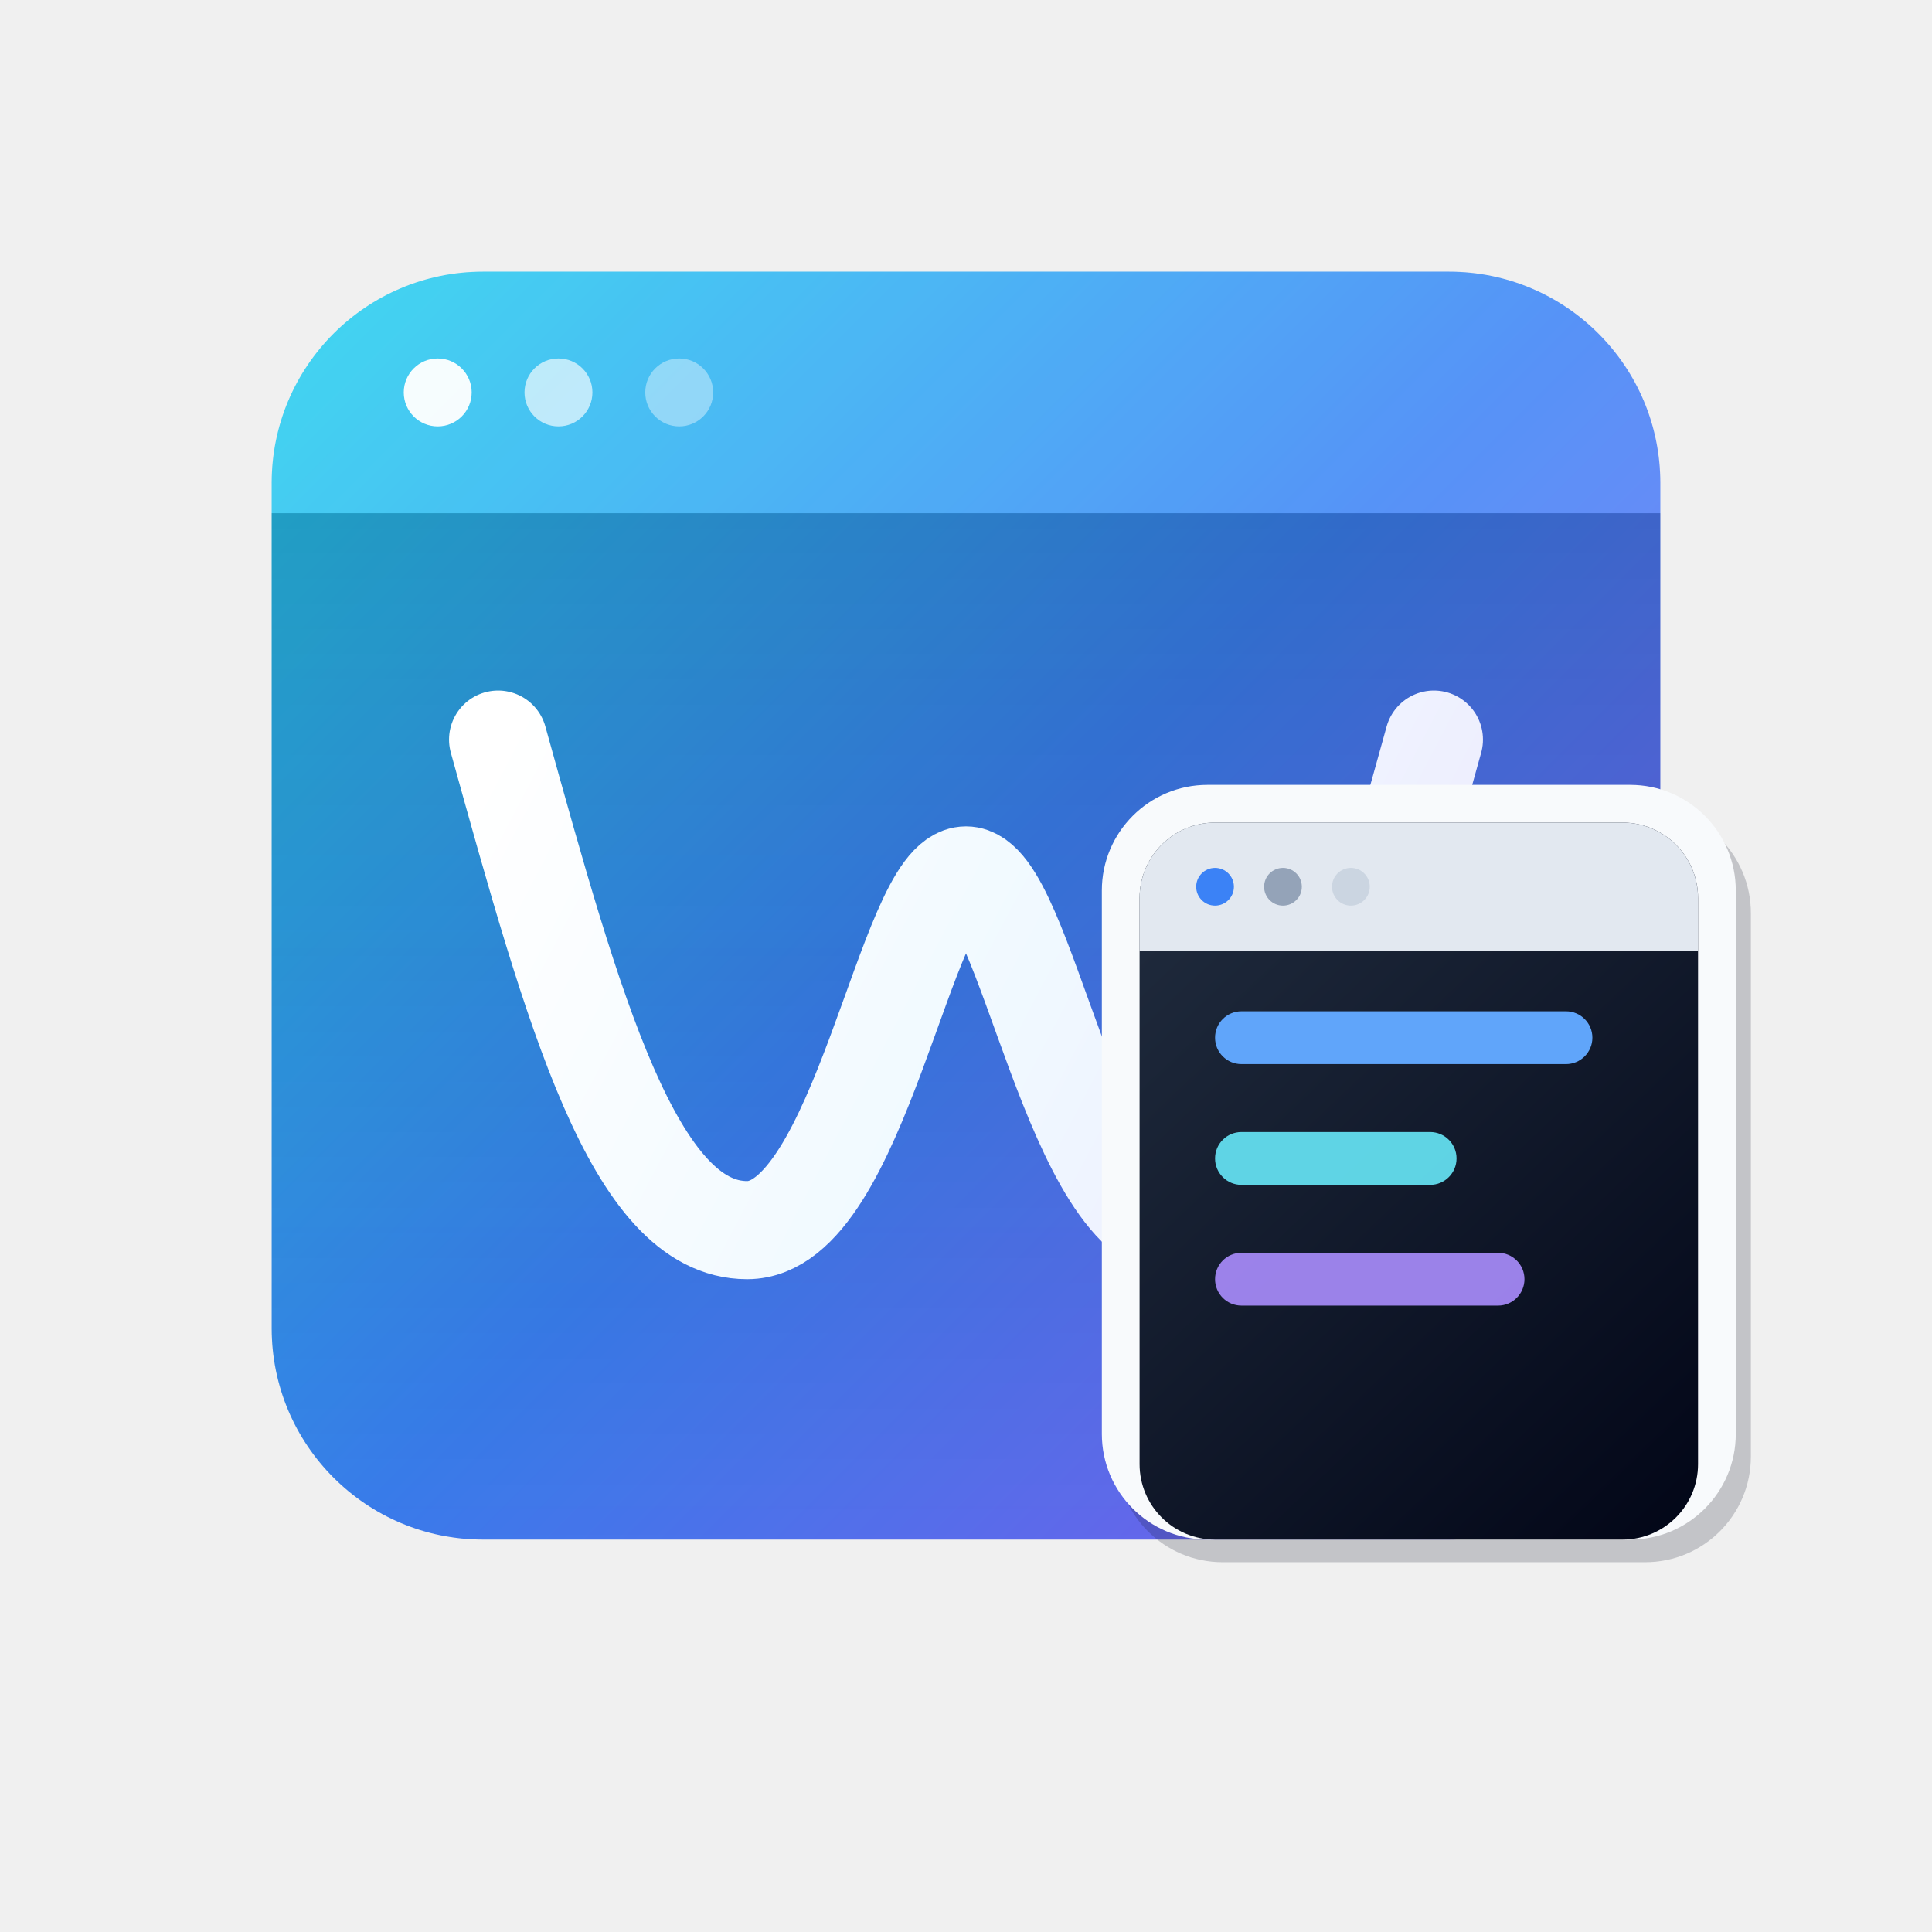
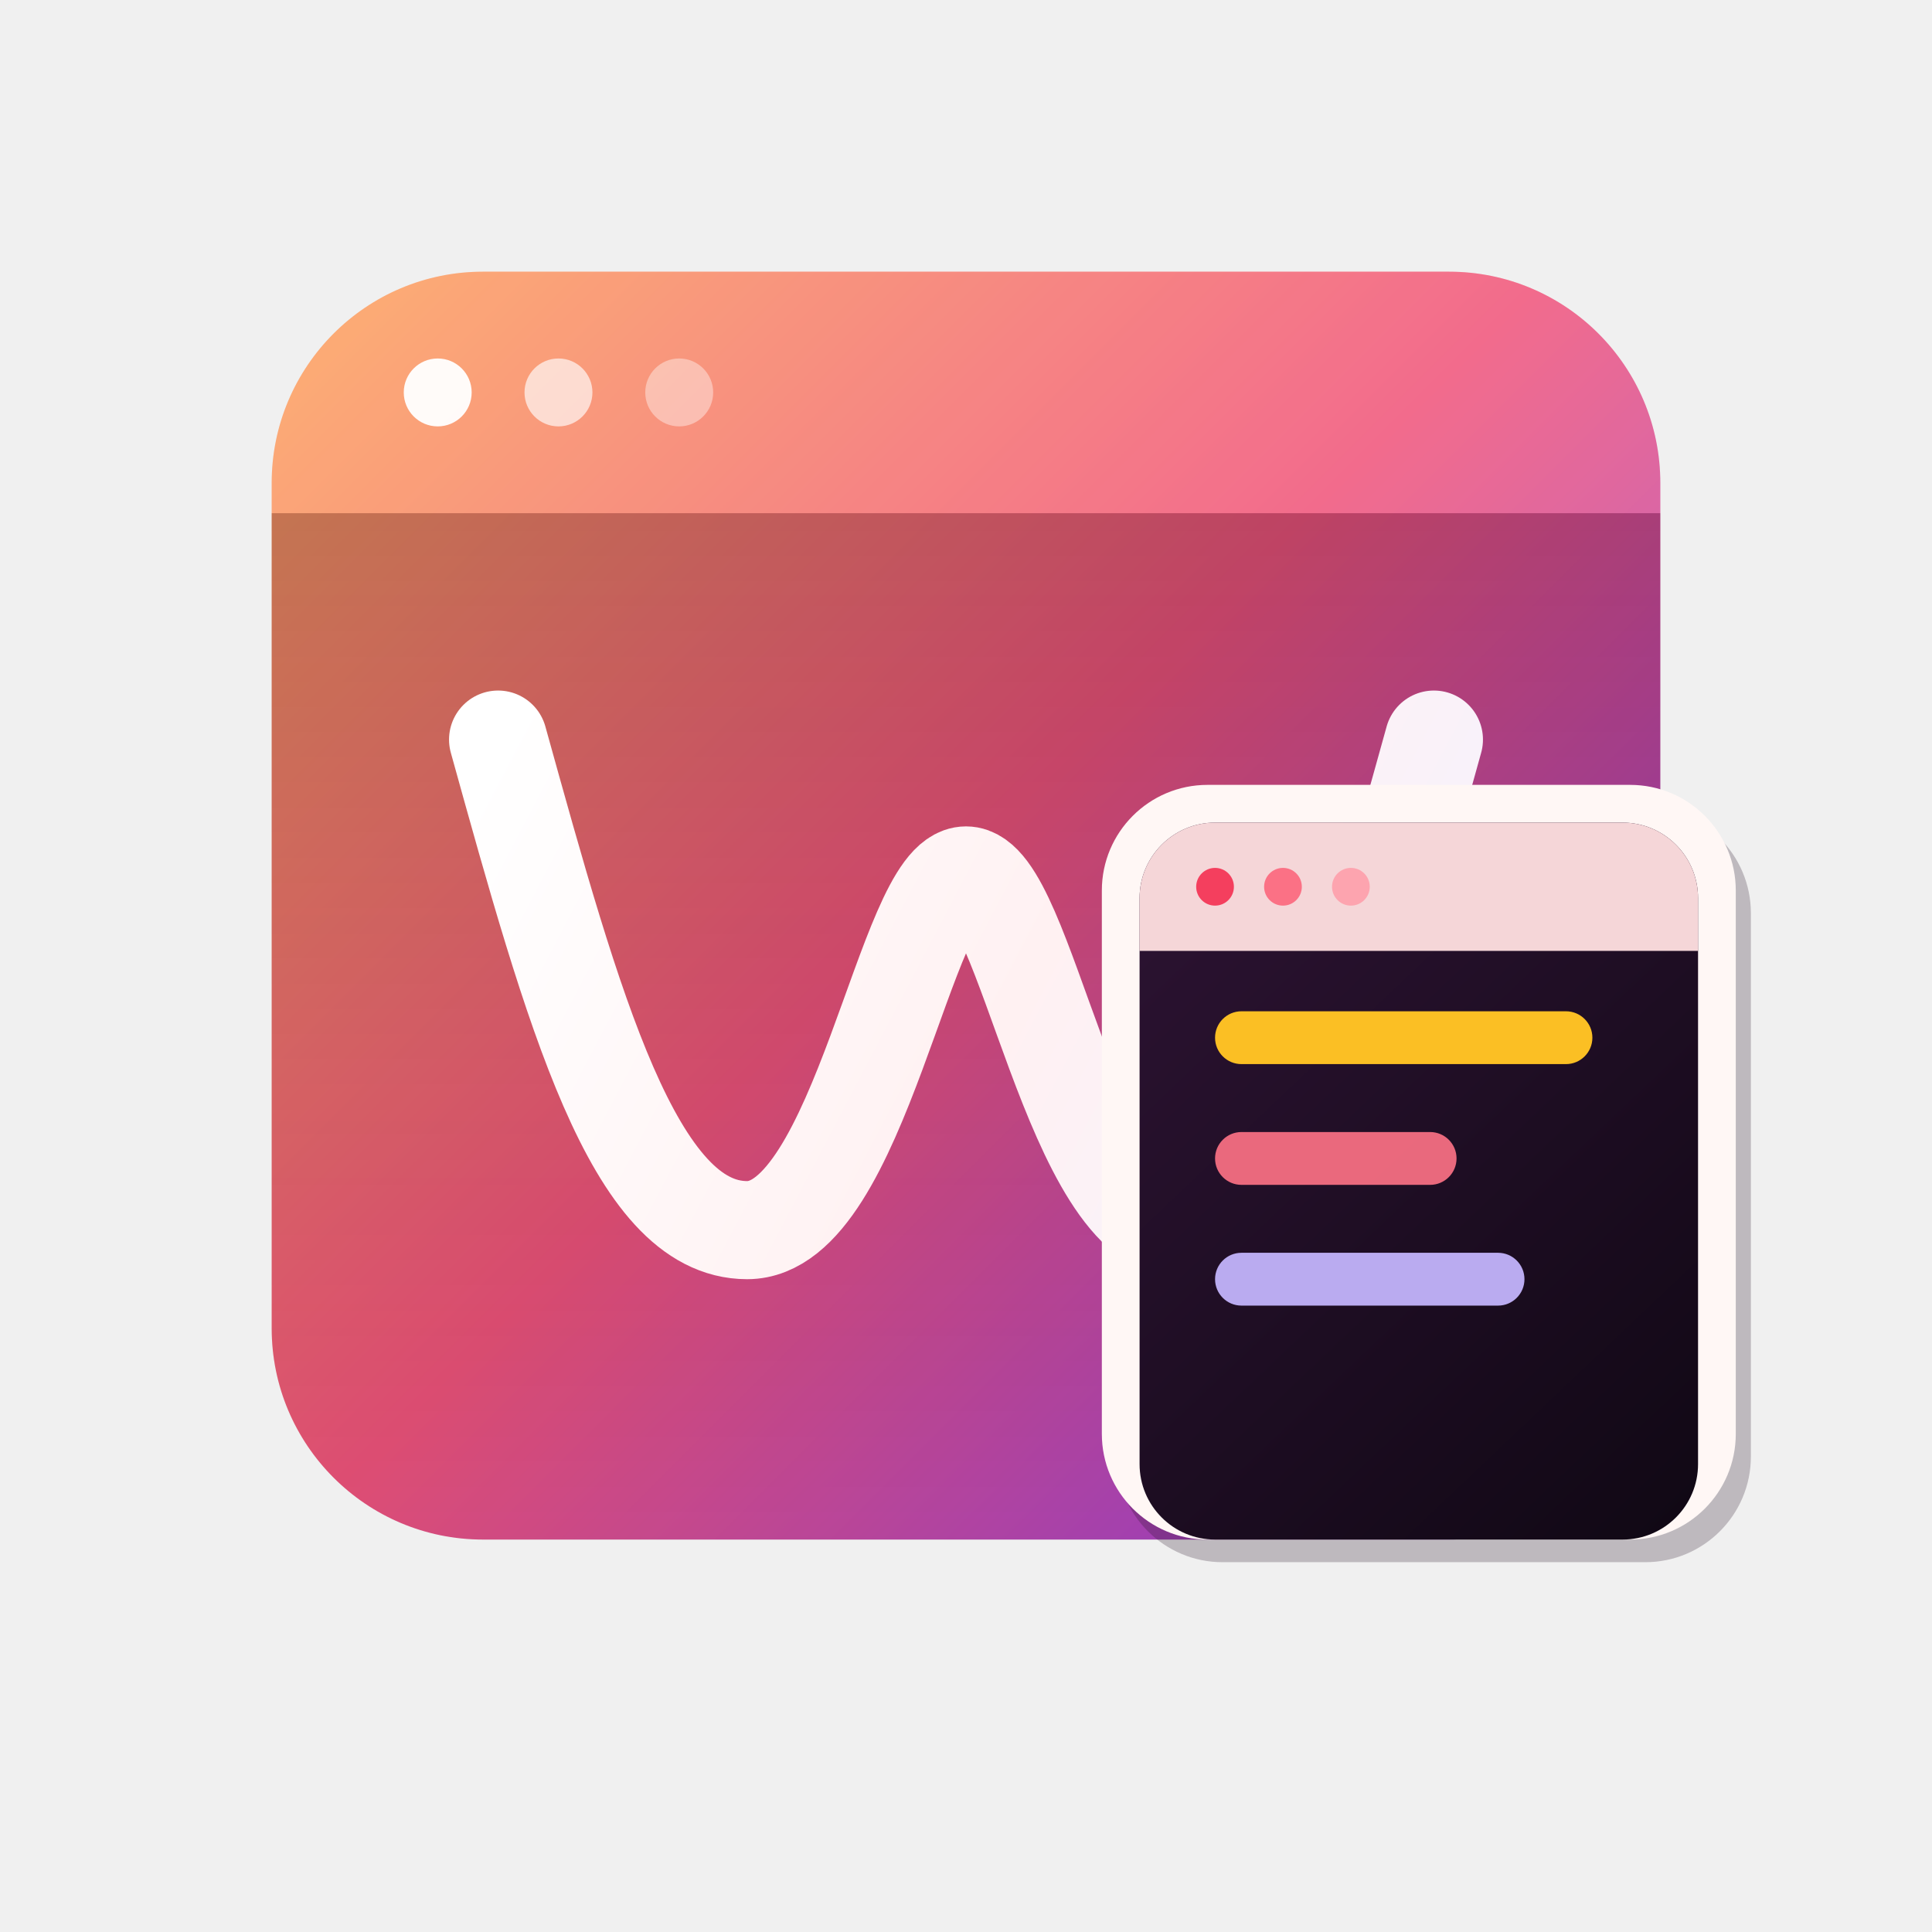
<svg xmlns="http://www.w3.org/2000/svg" viewBox="0 0 512 512" role="img" aria-labelledby="waypane-logo-title waypane-logo-desc">
  <defs>
    <linearGradient id="pane" x1="72" y1="72" x2="440" y2="440" gradientUnits="userSpaceOnUse">
-       <stop offset="0" stop-color="#22D3EE" />
-       <stop offset="0.48" stop-color="#3B82F6" />
-       <stop offset="1" stop-color="#8B5CF6" />
+       <stop offset="0" stop-color="#FCA55C" />
+       <stop offset="0.46" stop-color="#F0547A" />
+       <stop offset="1" stop-color="#7C3AED" />
    </linearGradient>
    <linearGradient id="screen" x1="256" y1="136" x2="256" y2="408" gradientUnits="userSpaceOnUse">
-       <stop offset="0" stop-color="#0F172A" stop-opacity="0.22" />
-       <stop offset="1" stop-color="#0F172A" stop-opacity="0.06" />
+       <stop offset="0" stop-color="#1F0B1E" stop-opacity="0.24" />
+       <stop offset="1" stop-color="#1F0B1E" stop-opacity="0.08" />
    </linearGradient>
    <linearGradient id="stream" x1="132" y1="196" x2="380" y2="326" gradientUnits="userSpaceOnUse">
      <stop offset="0" stop-color="#FFFFFF" />
-       <stop offset="0.55" stop-color="#F0F9FF" />
-       <stop offset="1" stop-color="#EDE9FE" />
+       <stop offset="0.55" stop-color="#FFF1F2" />
+       <stop offset="1" stop-color="#F5F3FF" />
    </linearGradient>
    <linearGradient id="inset" x1="302" y1="252" x2="450" y2="408" gradientUnits="userSpaceOnUse">
-       <stop offset="0" stop-color="#1E293B" />
-       <stop offset="1" stop-color="#020617" />
+       <stop offset="0" stop-color="#2A1230" />
+       <stop offset="1" stop-color="#100814" />
    </linearGradient>
    <clipPath id="pane-clip">
      <rect x="72" y="72" width="368" height="336" rx="56" />
    </clipPath>
    <clipPath id="receiver-clip">
      <rect x="302" y="218" width="148" height="190" rx="20" />
    </clipPath>
  </defs>
  <g>
    <rect x="72" y="72" width="368" height="336" rx="56" fill="url(#pane)" />
    <path d="M128 72H384C414.928 72 440 97.072 440 128V136H72V128C72 97.072 97.072 72 128 72Z" fill="#FFFFFF" fill-opacity="0.14" />
    <rect x="72" y="136" width="368" height="272" fill="url(#screen)" clip-path="url(#pane-clip)" />
    <circle cx="116" cy="104" r="9" fill="#FFFFFF" fill-opacity="0.95" />
    <circle cx="148" cy="104" r="9" fill="#FFFFFF" fill-opacity="0.65" />
    <circle cx="180" cy="104" r="9" fill="#FFFFFF" fill-opacity="0.4" />
    <path d="M132 196C152 268 168 326 198 326C228 326 240 232 256 232C272 232 284 326 314 326C344 326 360 268 380 196" fill="none" stroke="url(#stream)" stroke-width="26" stroke-linecap="round" stroke-linejoin="round" />
  </g>
  <g>
-     <rect x="296" y="214" width="168" height="200" rx="28" fill="#0F172A" fill-opacity="0.2" />
-     <rect x="292" y="208" width="168" height="200" rx="28" fill="#F8FAFC" />
+     <rect x="296" y="214" width="168" height="200" rx="28" fill="#1F0B1E" fill-opacity="0.24" />
+     <rect x="292" y="208" width="168" height="200" rx="28" fill="#FFF7F5" />
    <g clip-path="url(#receiver-clip)">
      <rect x="302" y="218" width="148" height="190" fill="url(#inset)" />
-       <path d="M322 218H430C441.046 218 450 226.954 450 238V252H302V238C302 226.954 310.954 218 322 218Z" fill="#E2E8F0" />
+       <path d="M322 218H430C441.046 218 450 226.954 450 238V252H302V238C302 226.954 310.954 218 322 218Z" fill="#F5D6D8" />
    </g>
-     <circle cx="322" cy="235" r="5" fill="#3B82F6" />
-     <circle cx="340" cy="235" r="5" fill="#94A3B8" />
-     <circle cx="358" cy="235" r="5" fill="#CBD5E1" />
-     <rect x="322" y="268" width="100" height="14" rx="7" fill="#60A5FA" />
-     <rect x="322" y="300" width="64" height="14" rx="7" fill="#67E8F9" fill-opacity="0.9" />
-     <rect x="322" y="332" width="82" height="14" rx="7" fill="#A78BFA" fill-opacity="0.92" />
+     <circle cx="322" cy="235" r="5" fill="#F43F5E" />
+     <circle cx="340" cy="235" r="5" fill="#FB7185" />
+     <circle cx="358" cy="235" r="5" fill="#FDA4AF" />
+     <rect x="322" y="268" width="100" height="14" rx="7" fill="#FBBF24" />
+     <rect x="322" y="300" width="64" height="14" rx="7" fill="#FB7185" fill-opacity="0.92" />
+     <rect x="322" y="332" width="82" height="14" rx="7" fill="#C4B5FD" fill-opacity="0.94" />
  </g>
</svg>
